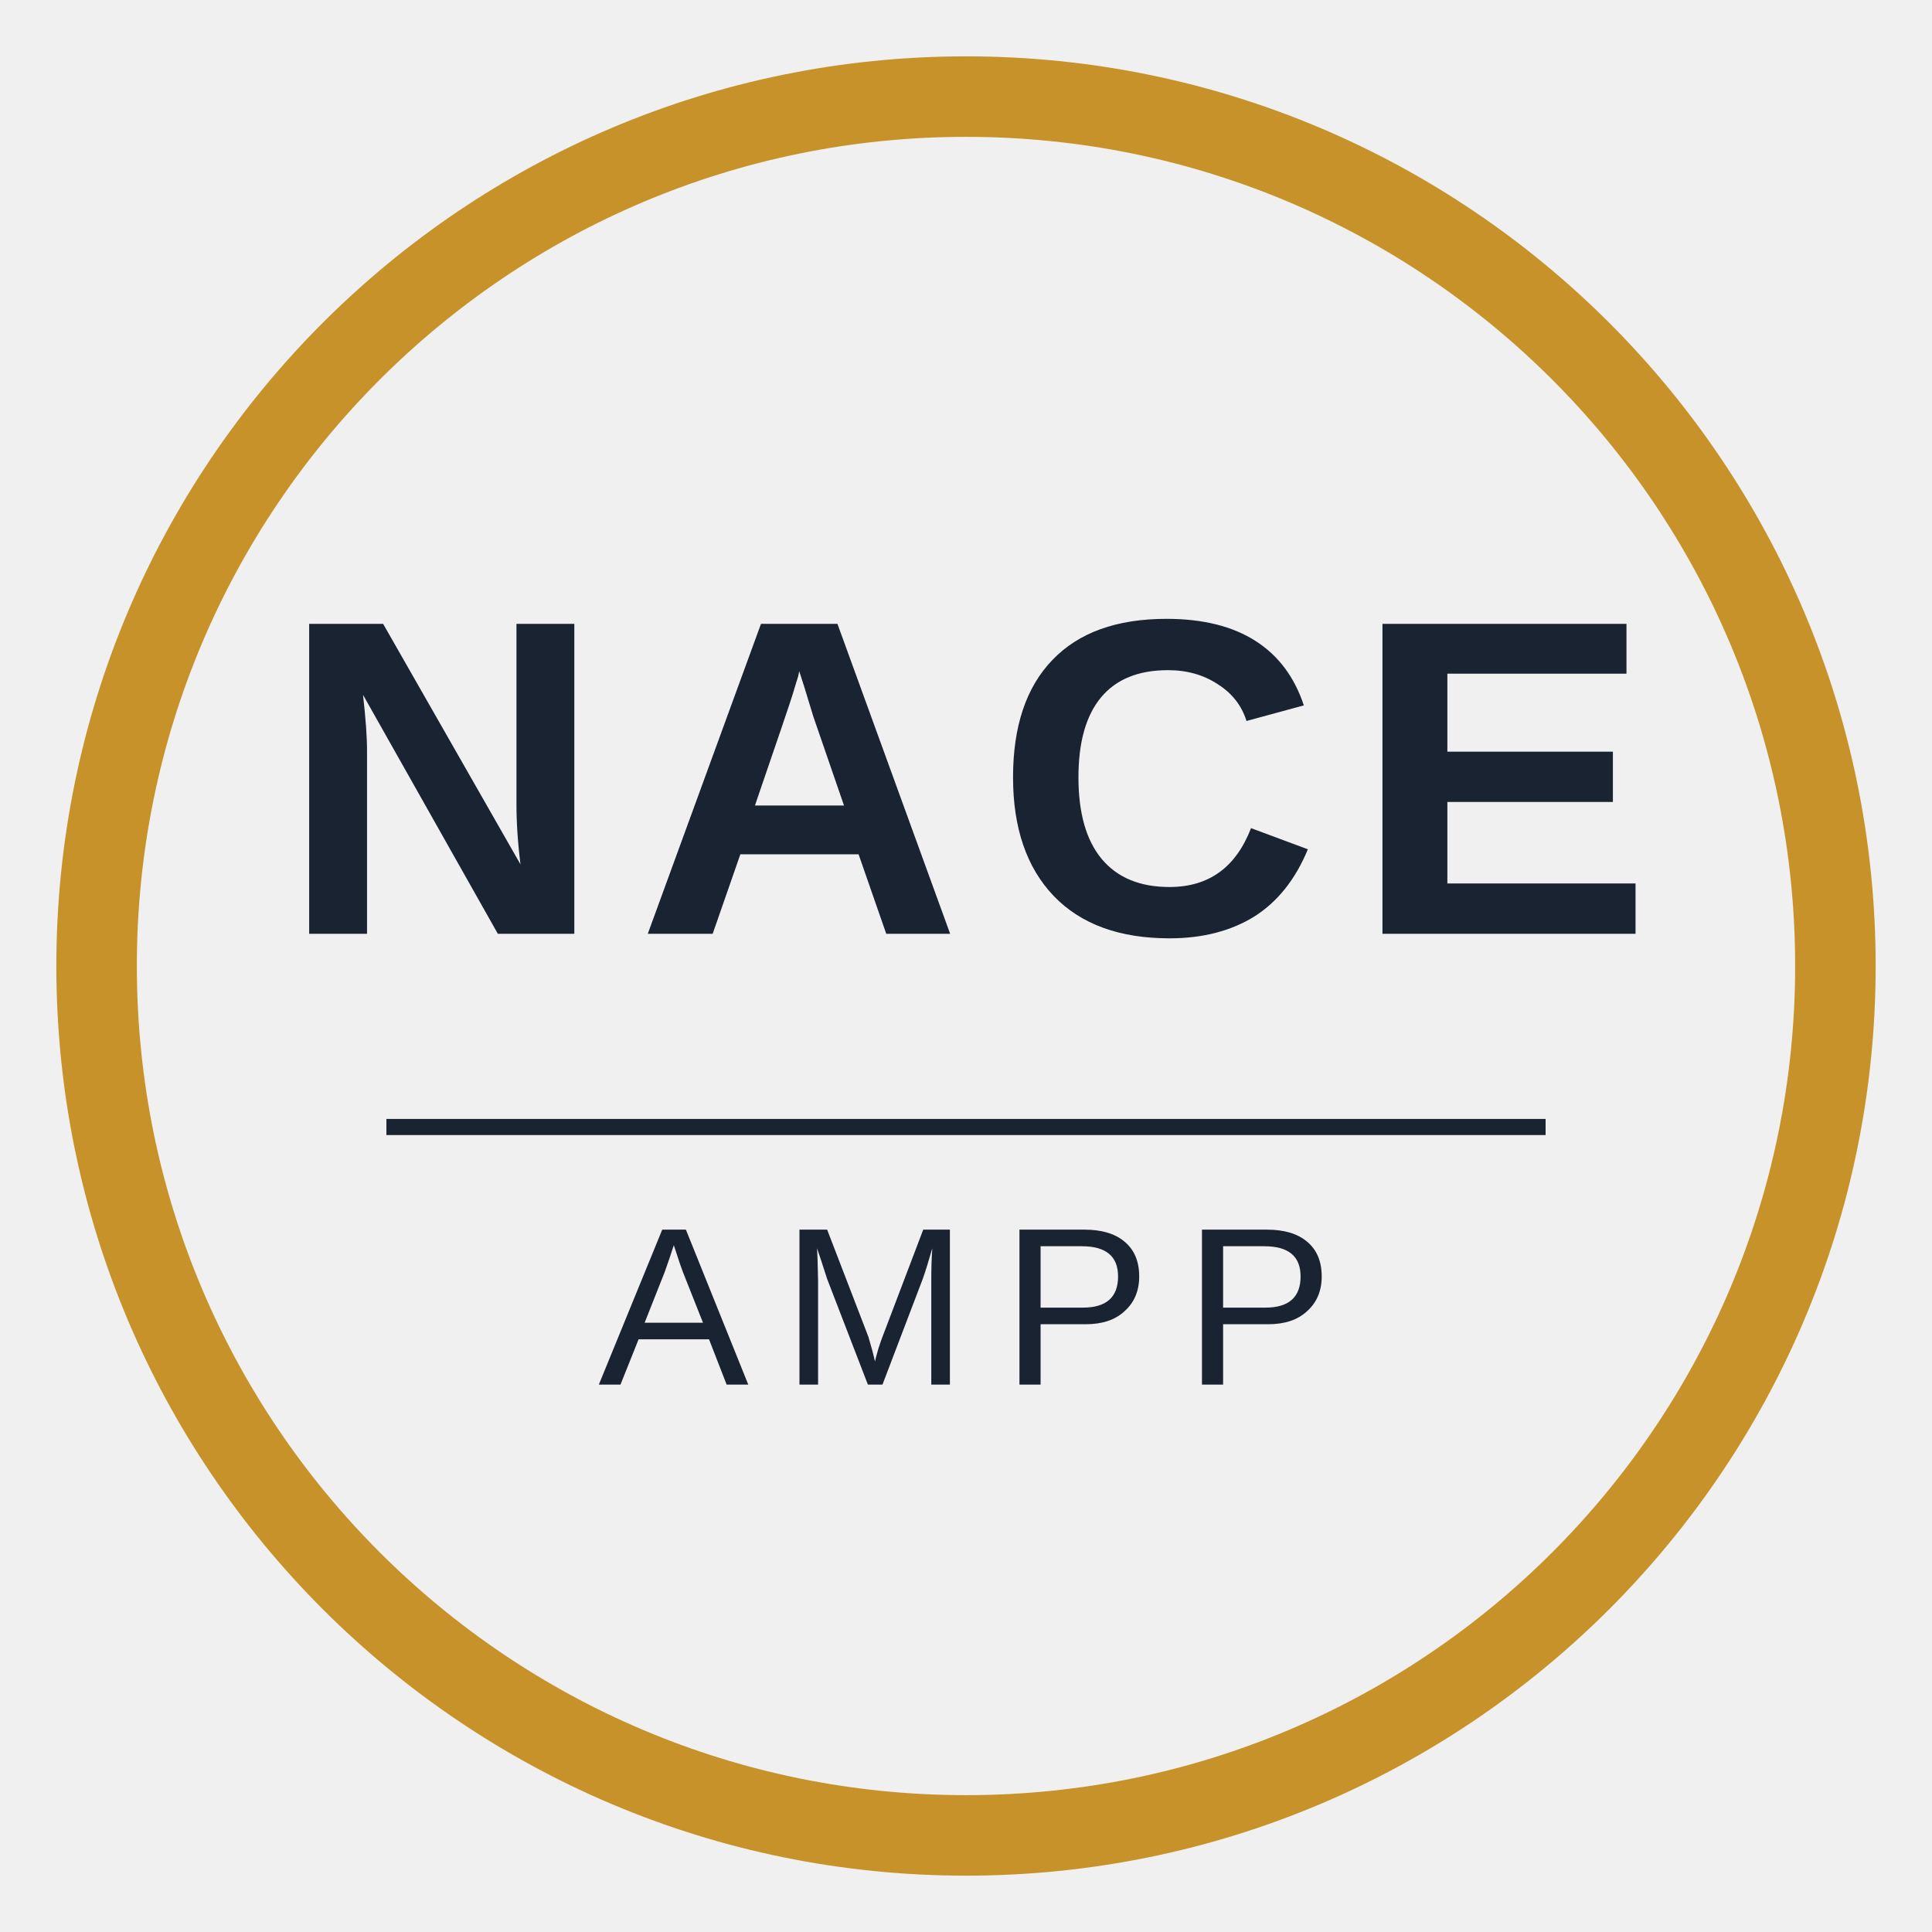
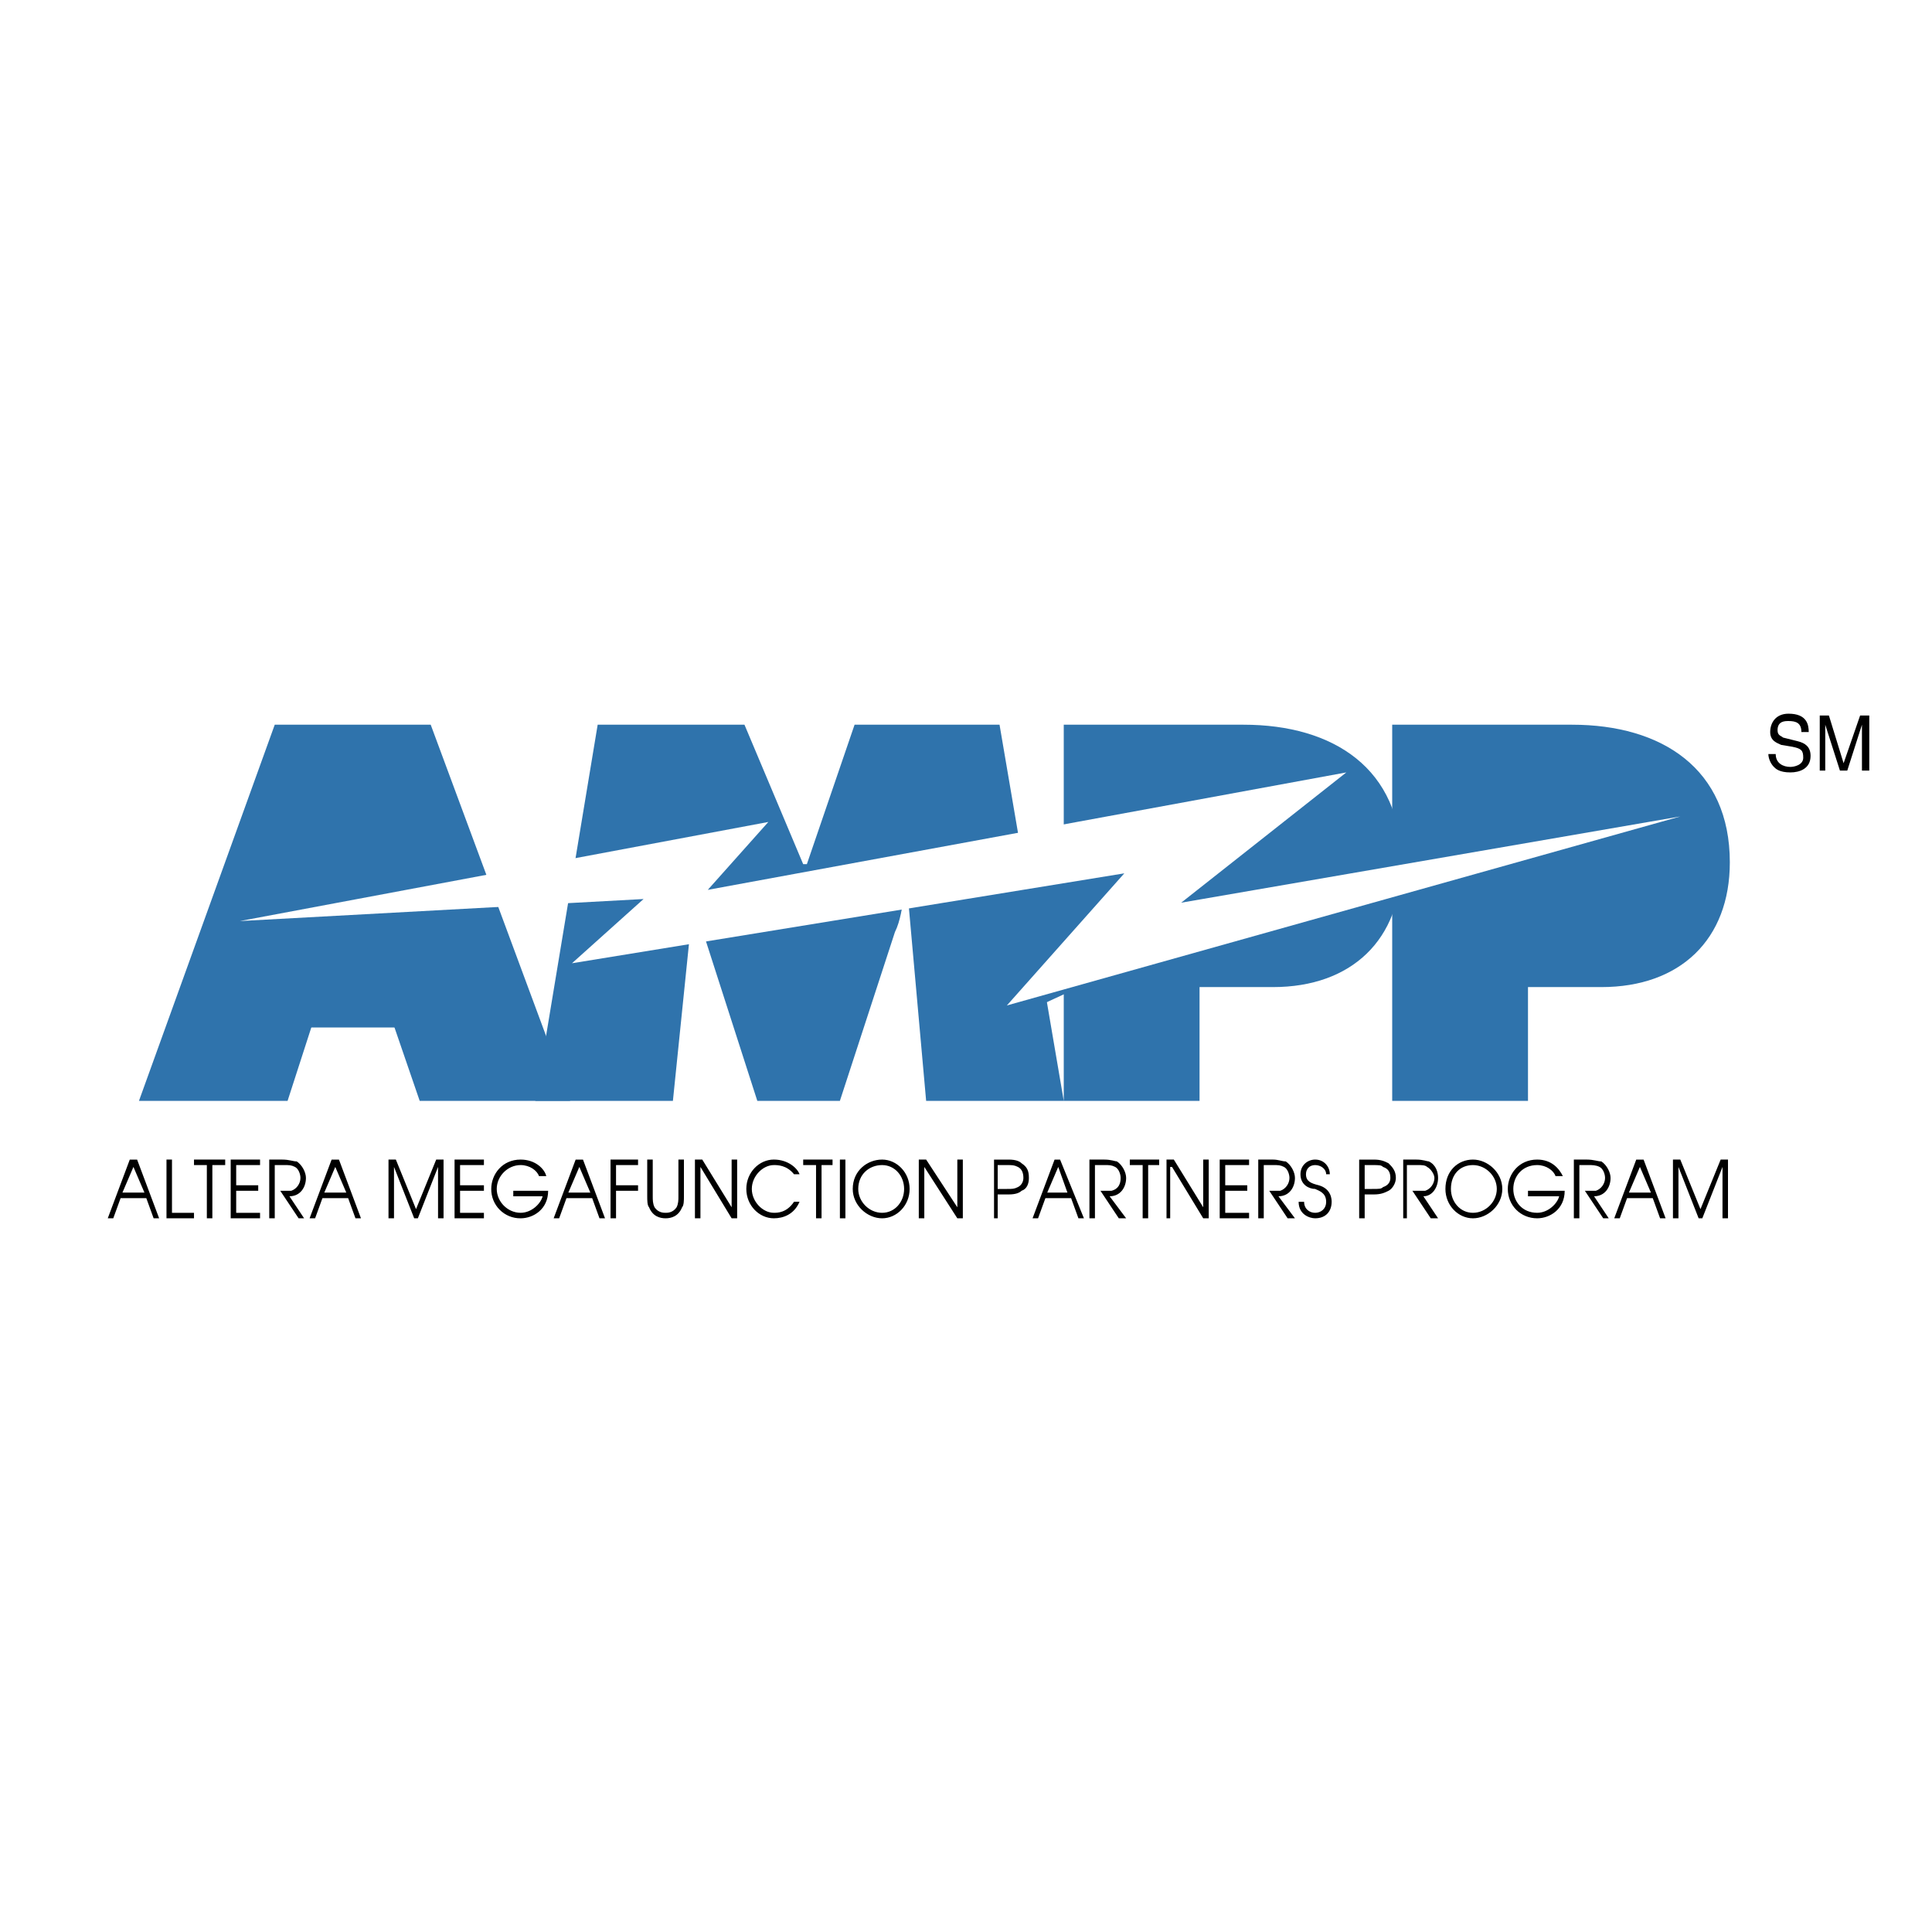
- <svg xmlns="http://www.w3.org/2000/svg" viewBox="0 0 60 60" width="60" height="60">
-   <circle cx="30" cy="30" r="27" fill="none" stroke="#c8922a" stroke-width="2.5" />
-   <text x="30" y="29" font-family="Arial, Helvetica, sans-serif" font-size="14" font-weight="700" fill="#1a2332" text-anchor="middle" letter-spacing="1">NACE</text>
-   <line x1="12" y1="35" x2="48" y2="35" stroke="#1a2332" stroke-width="0.5" />
-   <text x="30" y="43" font-family="Arial, Helvetica, sans-serif" font-size="7" font-weight="400" fill="#1a2332" text-anchor="middle" letter-spacing="1">AMPP</text>
+ <svg xmlns="http://www.w3.org/2000/svg" width="2500" height="2500" viewBox="0 0 192.756 192.756">
+   <path fill="#fff" d="M0 192.756h192.756V0H0v192.756z" />
+   <path fill-rule="evenodd" clip-rule="evenodd" fill="#2f73ac" d="M108.877 97.934V83.838l-9.886 4.393v14.281l9.886-4.578z" />
+   <path fill="#2f73ac" d="M30.706 102.512h9.702V88.231h-9.702v14.281z" />
+   <path d="M13.313 116.424l1.099 2.562h-2.197l1.098-2.562zm-2.562 5.127h.55l.732-2.014h2.563l.732 2.014h.549l-2.197-5.859h-.732l-2.197 5.859zM16.61 115.691h.549v5.311h2.196v.549H16.61v-5.86zM20.637 116.24h-1.282v-.549h3.113v.549h-1.281v5.311h-.55v-5.311zM23.017 115.691h2.929v.549h-2.381v2.016h2.198v.549h-2.198v2.197h2.381v.549h-2.929v-5.86zM26.861 115.691h1.282c.733 0 1.098.184 1.465.184.549.365.915 1.1.915 1.648 0 .914-.549 1.83-1.646 1.83l1.464 2.197h-.549l-1.831-2.746h1.098c.55-.184.916-.732.916-1.281 0-.367-.183-.916-.549-1.1-.367-.184-.549-.184-1.099-.184h-.915v5.311h-.55v-5.859h-.001zM33.452 116.424l1.098 2.562h-2.196l1.098-2.562zm-2.563 5.127h.549l.733-2.014h2.562l.732 2.014h.549l-2.197-5.859h-.732l-2.196 5.859zM38.761 115.691h.733l2.013 4.944 2.014-4.944h.732v5.86h-.549v-5.127l-2.014 5.127h-.366l-2.014-5.127v5.127h-.549v-5.86zM45.352 115.691h2.929v.549h-2.38v2.016h2.38v.549h-2.38v2.197h2.38v.549h-2.929v-5.86zM54.688 118.805c0 1.83-1.464 2.746-2.747 2.746a2.892 2.892 0 0 1-2.929-2.93c0-1.465 1.099-2.93 2.929-2.93 1.465 0 2.38.916 2.563 1.648h-.732c-.183-.549-.915-1.1-1.832-1.1-1.281 0-2.38 1.1-2.38 2.381s1.099 2.381 2.38 2.381c1.099 0 2.014-.916 2.197-1.648H51.21v-.549h3.478v.001zM57.801 116.424l1.098 2.562h-2.196l1.098-2.562zm-2.563 5.127h.549l.731-2.014h2.563l.731 2.014h.55l-2.197-5.859h-.732l-2.195 5.859zM60.913 115.691h2.746v.549h-2.197v2.016h2.197v.549h-2.197v2.746h-.549v-5.86zM65.124 115.691v3.662c0 .367 0 .732.182 1.098.367.551.916.551 1.099.551s.732 0 1.098-.551c.183-.365.183-.73.183-1.098v-3.662h.55v3.662c0 .367 0 .916-.183 1.098-.367.916-1.099 1.1-1.648 1.1-.549 0-1.281-.184-1.648-1.1-.183-.182-.183-.73-.183-1.098v-3.662h.55zM69.334 115.691h.732l2.929 4.76v-4.76h.55v5.86h-.55l-3.112-5.127v5.127h-.549v-5.86zM79.769 119.902c-.549 1.281-1.646 1.648-2.563 1.648-1.463 0-2.746-1.281-2.746-2.93 0-1.646 1.282-2.93 2.746-2.93 1.465 0 2.38.916 2.563 1.465h-.549c-.733-.916-1.648-.916-2.014-.916-1.098 0-2.197 1.1-2.197 2.381s1.099 2.381 2.197 2.381c.366 0 1.281 0 2.014-1.1h.549v.001zM81.417 116.24h-1.282v-.549h2.928v.549h-1.097v5.311h-.549v-5.311z" fill-rule="evenodd" clip-rule="evenodd" />
+   <path d="M83.797 121.551h.549v-5.86h-.549v5.86z" />
+   <path d="M85.627 118.621c0-1.465 1.099-2.381 2.38-2.381 1.282 0 2.197 1.1 2.197 2.381s-.915 2.381-2.197 2.381c-1.281 0-2.38-1.1-2.38-2.381zm-.549 0c0 1.648 1.465 2.93 2.929 2.93 1.465 0 2.746-1.281 2.746-2.93 0-1.646-1.281-2.93-2.746-2.93-1.464 0-2.929 1.1-2.929 2.93zM91.668 115.691h.733l3.112 4.76v-4.76h.549v5.86h-.549l-3.295-5.127v5.127h-.55v-5.86zM99.541 116.24h.915c.549 0 .731 0 1.098.184.367.184.55.551.55 1.1 0 .365-.183.732-.55.914-.366.184-.549.184-1.098.184h-.915v-2.382zm-.366 5.311h.366v-2.381h1.098c.733 0 1.098-.184 1.282-.365.549-.184.732-.732.732-1.281 0-.732-.184-1.1-.732-1.465-.185-.184-.549-.367-1.282-.367h-1.464v5.859zM105.582 116.424l.915 2.562h-2.014l1.099-2.562zm-2.563 5.127h.549l.733-2.014h2.563l.731 2.014h.549l-2.38-5.859h-.549l-2.196 5.859zM108.693 115.691h1.466c.731 0 1.098.184 1.28.184.55.365.916 1.1.916 1.648 0 .914-.55 1.83-1.647 1.83l1.647 2.197h-.732l-1.83-2.746h1.098c.732-.184.915-.732.915-1.281 0-.367-.183-.916-.549-1.1s-.549-.184-1.098-.184h-.916v5.311h-.55v-5.859zM114.003 116.24h-1.281v-.549h2.929v.549h-1.098v5.311h-.55v-5.311zM116.383 115.691h.731l2.931 4.76v-4.76h.549v5.86h-.549l-3.113-5.127h-.182v5.127h-.367v-5.86zM121.691 115.691h2.93v.549h-2.38v2.016h2.197v.549h-2.197v2.197h2.38v.549h-2.93v-5.86zM125.536 115.691h1.465c.55 0 .916.184 1.281.184.55.365.915 1.1.915 1.648 0 .914-.549 1.83-1.646 1.83l1.646 2.197h-.731l-1.831-2.746h1.099c.549-.184.915-.732.915-1.281 0-.367-.183-.916-.549-1.1s-.549-.184-1.099-.184h-.915v5.311h-.55v-5.859zM130.112 119.902c0 .732.551 1.1 1.1 1.1s1.098-.367 1.098-1.1c0-.916-.732-1.098-1.098-1.281-.549 0-1.464-.365-1.464-1.465 0-.916.731-1.465 1.464-1.465.916 0 1.465.732 1.465 1.465h-.367c0-.549-.549-.916-1.098-.916s-.915.367-.915.916c0 .732.549.916 1.28 1.1 1.282.365 1.282 1.465 1.282 1.646 0 .916-.55 1.648-1.647 1.648-.549 0-1.648-.367-1.648-1.648h.548zM136.154 116.24h.732c.733 0 .915 0 1.099.184.549.184.732.551.732 1.1 0 .365-.184.732-.732.914-.184.184-.365.184-1.099.184h-.732v-2.382zm-.549 5.311h.549v-2.381h.915c.732 0 1.1-.184 1.465-.365.366-.184.732-.732.732-1.281 0-.732-.366-1.1-.732-1.465-.365-.184-.732-.367-1.465-.367h-1.464v5.859zM139.999 115.691h1.282c.731 0 1.098.184 1.28.184.733.365.916 1.1.916 1.648 0 .914-.549 1.83-1.465 1.83l1.465 2.197h-.731l-1.831-2.746h1.28c.551-.184.917-.732.917-1.281 0-.367-.366-.916-.733-1.1-.184-.184-.55-.184-.915-.184h-1.098v5.311h-.367v-5.859zM144.759 118.621c0-1.465.916-2.381 2.197-2.381s2.38 1.1 2.38 2.381-1.099 2.381-2.38 2.381-2.197-1.1-2.197-2.381zm-.549 0c0 1.648 1.28 2.93 2.746 2.93 1.465 0 2.929-1.281 2.929-2.93 0-1.646-1.464-2.93-2.929-2.93-1.466 0-2.746 1.1-2.746 2.93zM156.109 118.805c0 1.83-1.465 2.746-2.745 2.746-1.648 0-2.931-1.281-2.931-2.93 0-1.465 1.099-2.93 2.931-2.93 1.463 0 2.195.916 2.562 1.648h-.733c-.183-.549-.915-1.1-1.829-1.1-1.466 0-2.381 1.1-2.381 2.381s.915 2.381 2.381 2.381c1.098 0 2.013-.916 2.195-1.648h-3.111v-.549h3.661v.001zM157.024 115.691h1.282c.732 0 1.099.184 1.464.184.549.365.916 1.1.916 1.648 0 .914-.55 1.83-1.647 1.83l1.464 2.197h-.549l-1.831-2.746h1.099c.549-.184.915-.732.915-1.281 0-.367-.183-.916-.549-1.1s-.732-.184-1.099-.184h-.915v5.311h-.55v-5.859zM163.615 116.424l1.099 2.562h-2.197l1.098-2.562zm-2.562 5.127h.549l.732-2.014h2.562l.732 2.014h.55l-2.197-5.859h-.732l-2.196 5.859zM166.911 115.691h.732l2.014 4.944 2.014-4.944h.731v5.86h-.548v-5.127l-2.014 5.127h-.366l-2.014-5.127v5.127h-.549v-5.86z" fill-rule="evenodd" clip-rule="evenodd" />
+   <path fill-rule="evenodd" clip-rule="evenodd" fill="#2f73ac" d="M28.692 109.834H13.864l13.547-37.53h15.561l13.913 37.53H41.873L35.648 91.71H34.55l-5.858 18.124z" />
+   <path d="M85.261 72.304h14.463l6.407 37.53h-13.73L90.569 89.33h-.366c-.183 1.098-.366 2.563-.915 3.661l-5.492 16.843h-8.239l-5.125-15.927c-.367-1.465-.733-3.113-.916-4.577h-.366c-.183 1.464-.183 2.929-.366 4.393l-1.648 16.111h-13.73l6.224-37.53h14.646l5.858 13.914h.367l4.76-13.914zM106.131 72.304h17.94c8.972 0 15.744 4.394 15.744 13.729 0 7.689-4.942 12.449-12.814 12.449h-7.322v11.352h-13.548v-37.53z" fill-rule="evenodd" clip-rule="evenodd" fill="#2f73ac" />
+   <path d="M138.9 72.304h17.941c8.97 0 15.744 4.394 15.744 13.729 0 7.689-4.943 12.449-12.815 12.449h-7.322v11.352H138.9v-37.53z" fill-rule="evenodd" clip-rule="evenodd" fill="#2f73ac" />
+   <path fill-rule="evenodd" clip-rule="evenodd" fill="#fff" d="M23.932 91.893l52.725-9.886-6.041 6.774 63.707-11.717-16.475 12.998 49.795-8.604-67.187 18.856 11.717-13.181-55.105 8.971 7.14-6.408-40.276 2.197z" />
+   <path d="M179.726 73.037c0-.917-.549-1.099-1.282-1.099-.366 0-1.098 0-1.098.915 0 .55.366.55.549.733l1.466.366c.731.183 1.28.549 1.28 1.464 0 1.282-1.098 1.648-2.014 1.648-1.099 0-1.464-.366-1.647-.549-.365-.366-.55-.915-.55-1.282h.733c0 .916.731 1.282 1.464 1.282.367 0 1.282-.183 1.282-.915 0-.733-.184-.916-1.1-1.099l-1.098-.183c-.366-.183-1.098-.366-1.098-1.281 0-.917.549-1.832 1.829-1.832 1.831 0 2.015 1.099 2.015 1.832h-.731zM185.767 76.881v-3.295-1.282l-1.464 4.577h-.733l-1.464-4.577v4.577h-.549v-5.492h.915l1.464 4.76 1.648-4.76h.915v5.492h-.732z" fill-rule="evenodd" clip-rule="evenodd" />
</svg>
